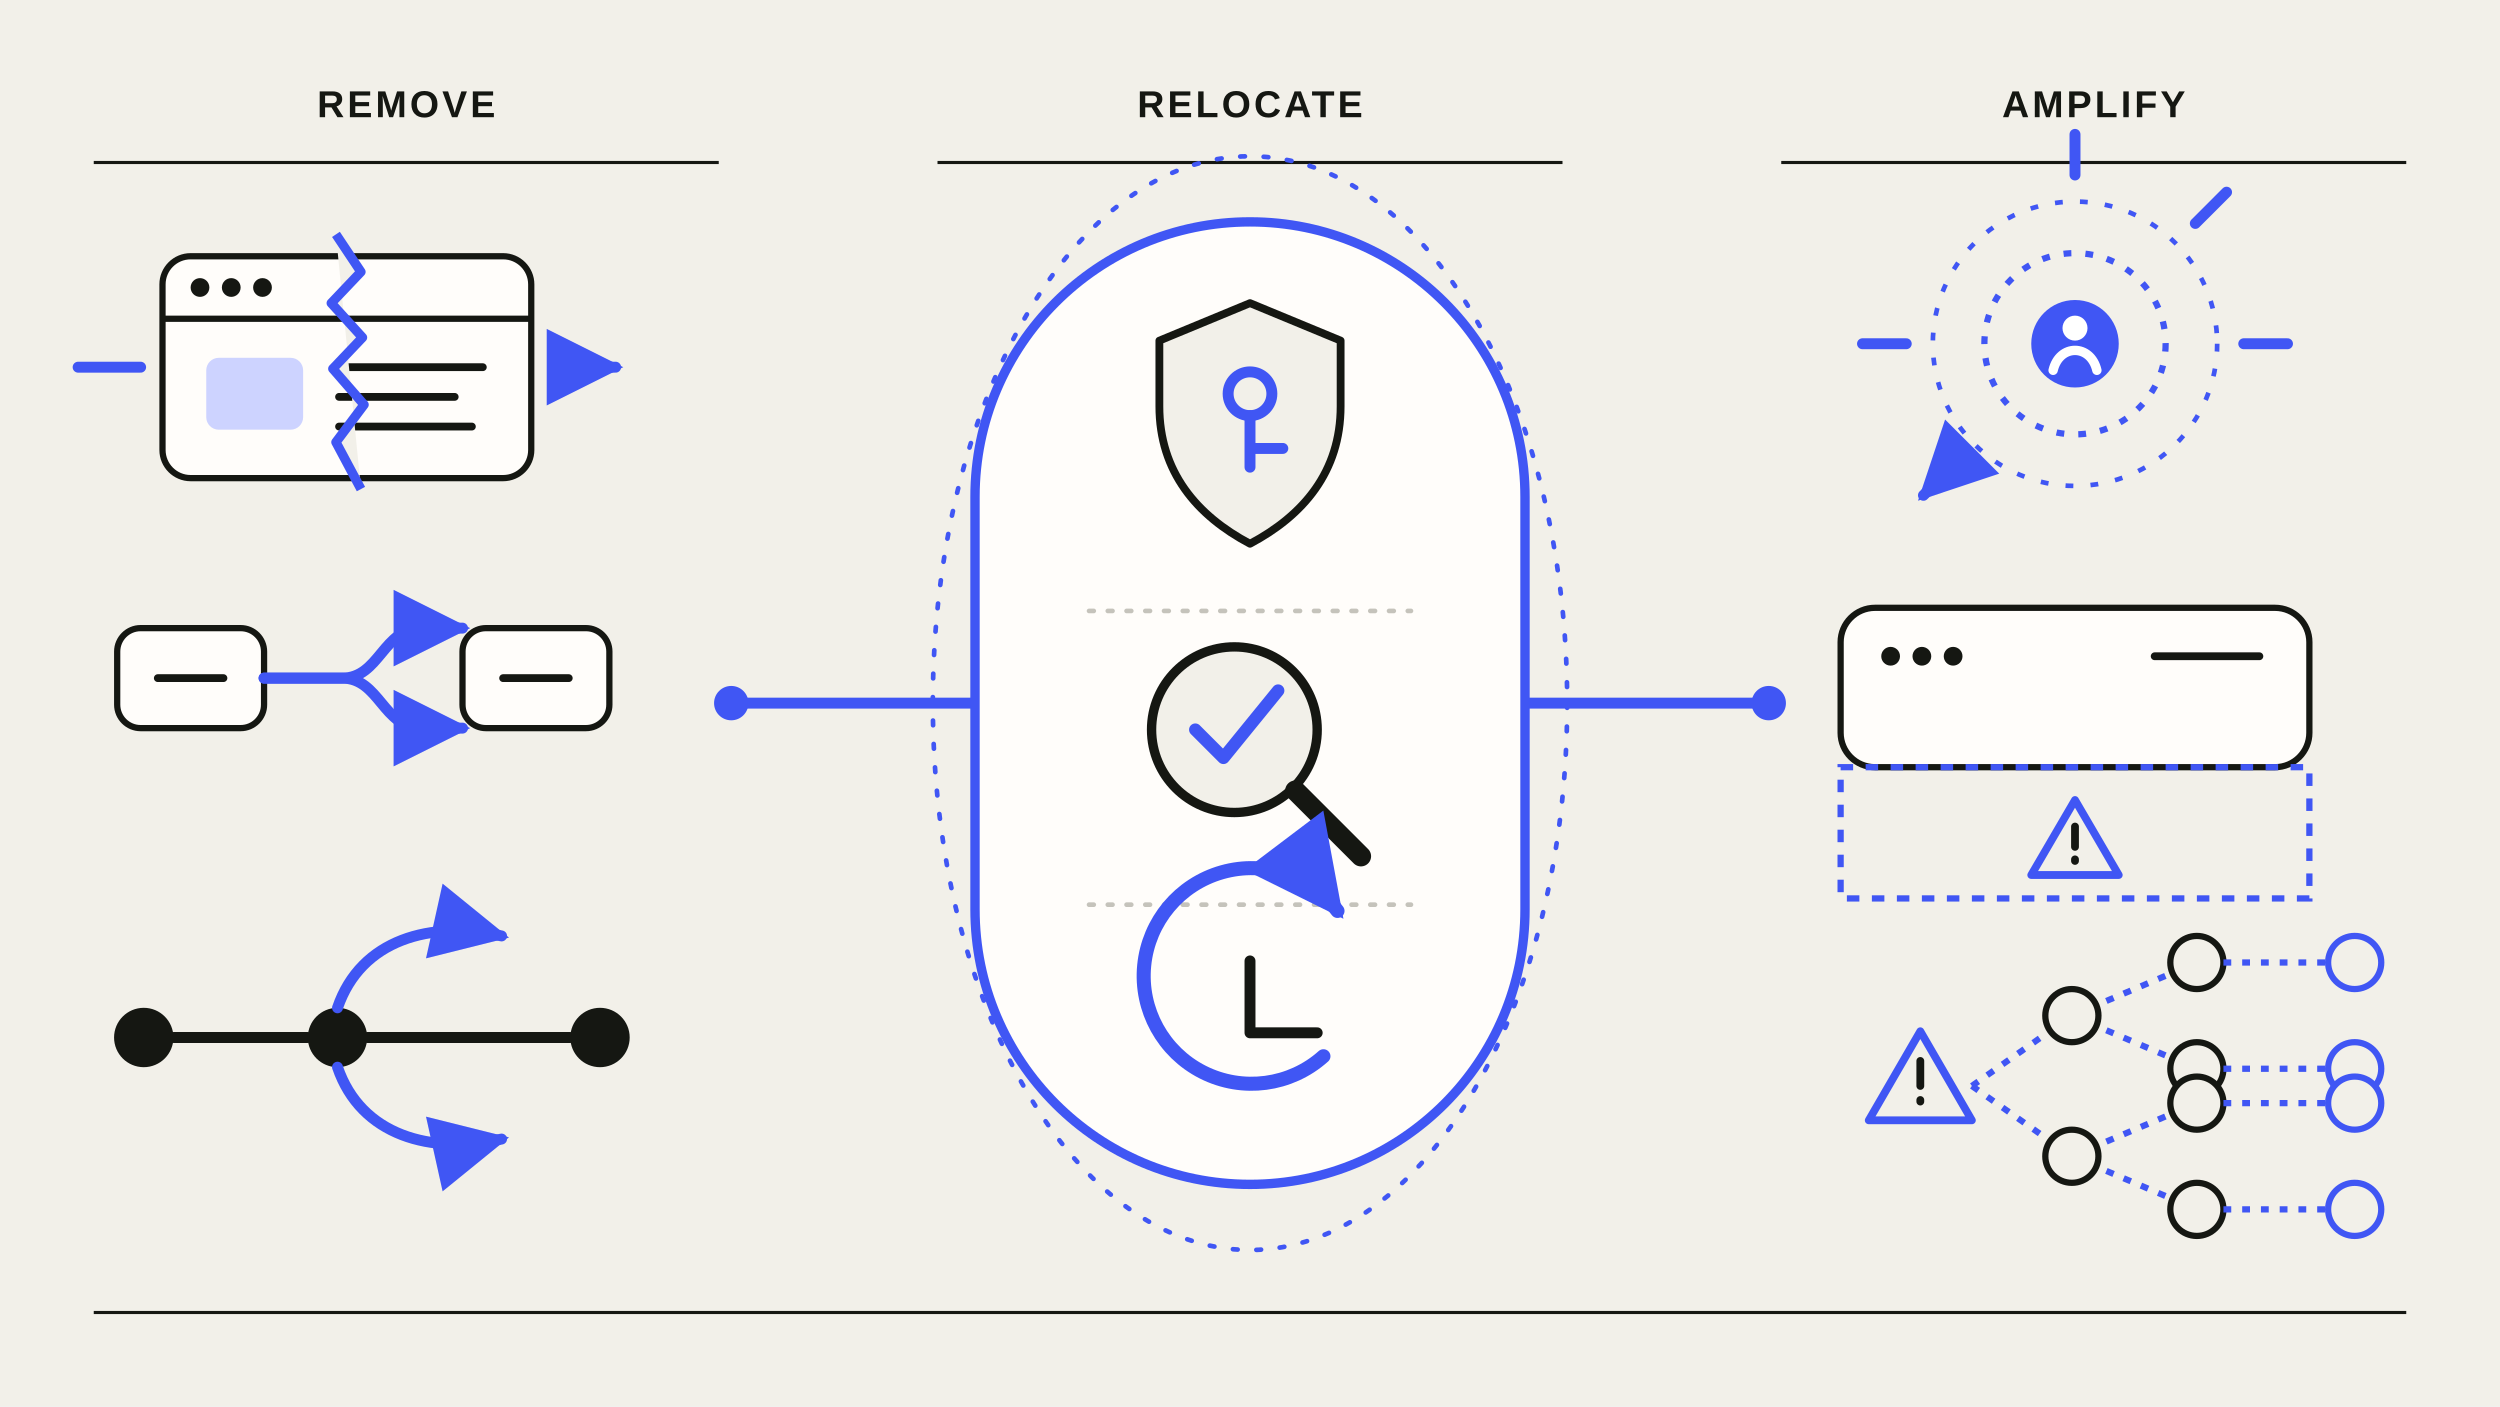
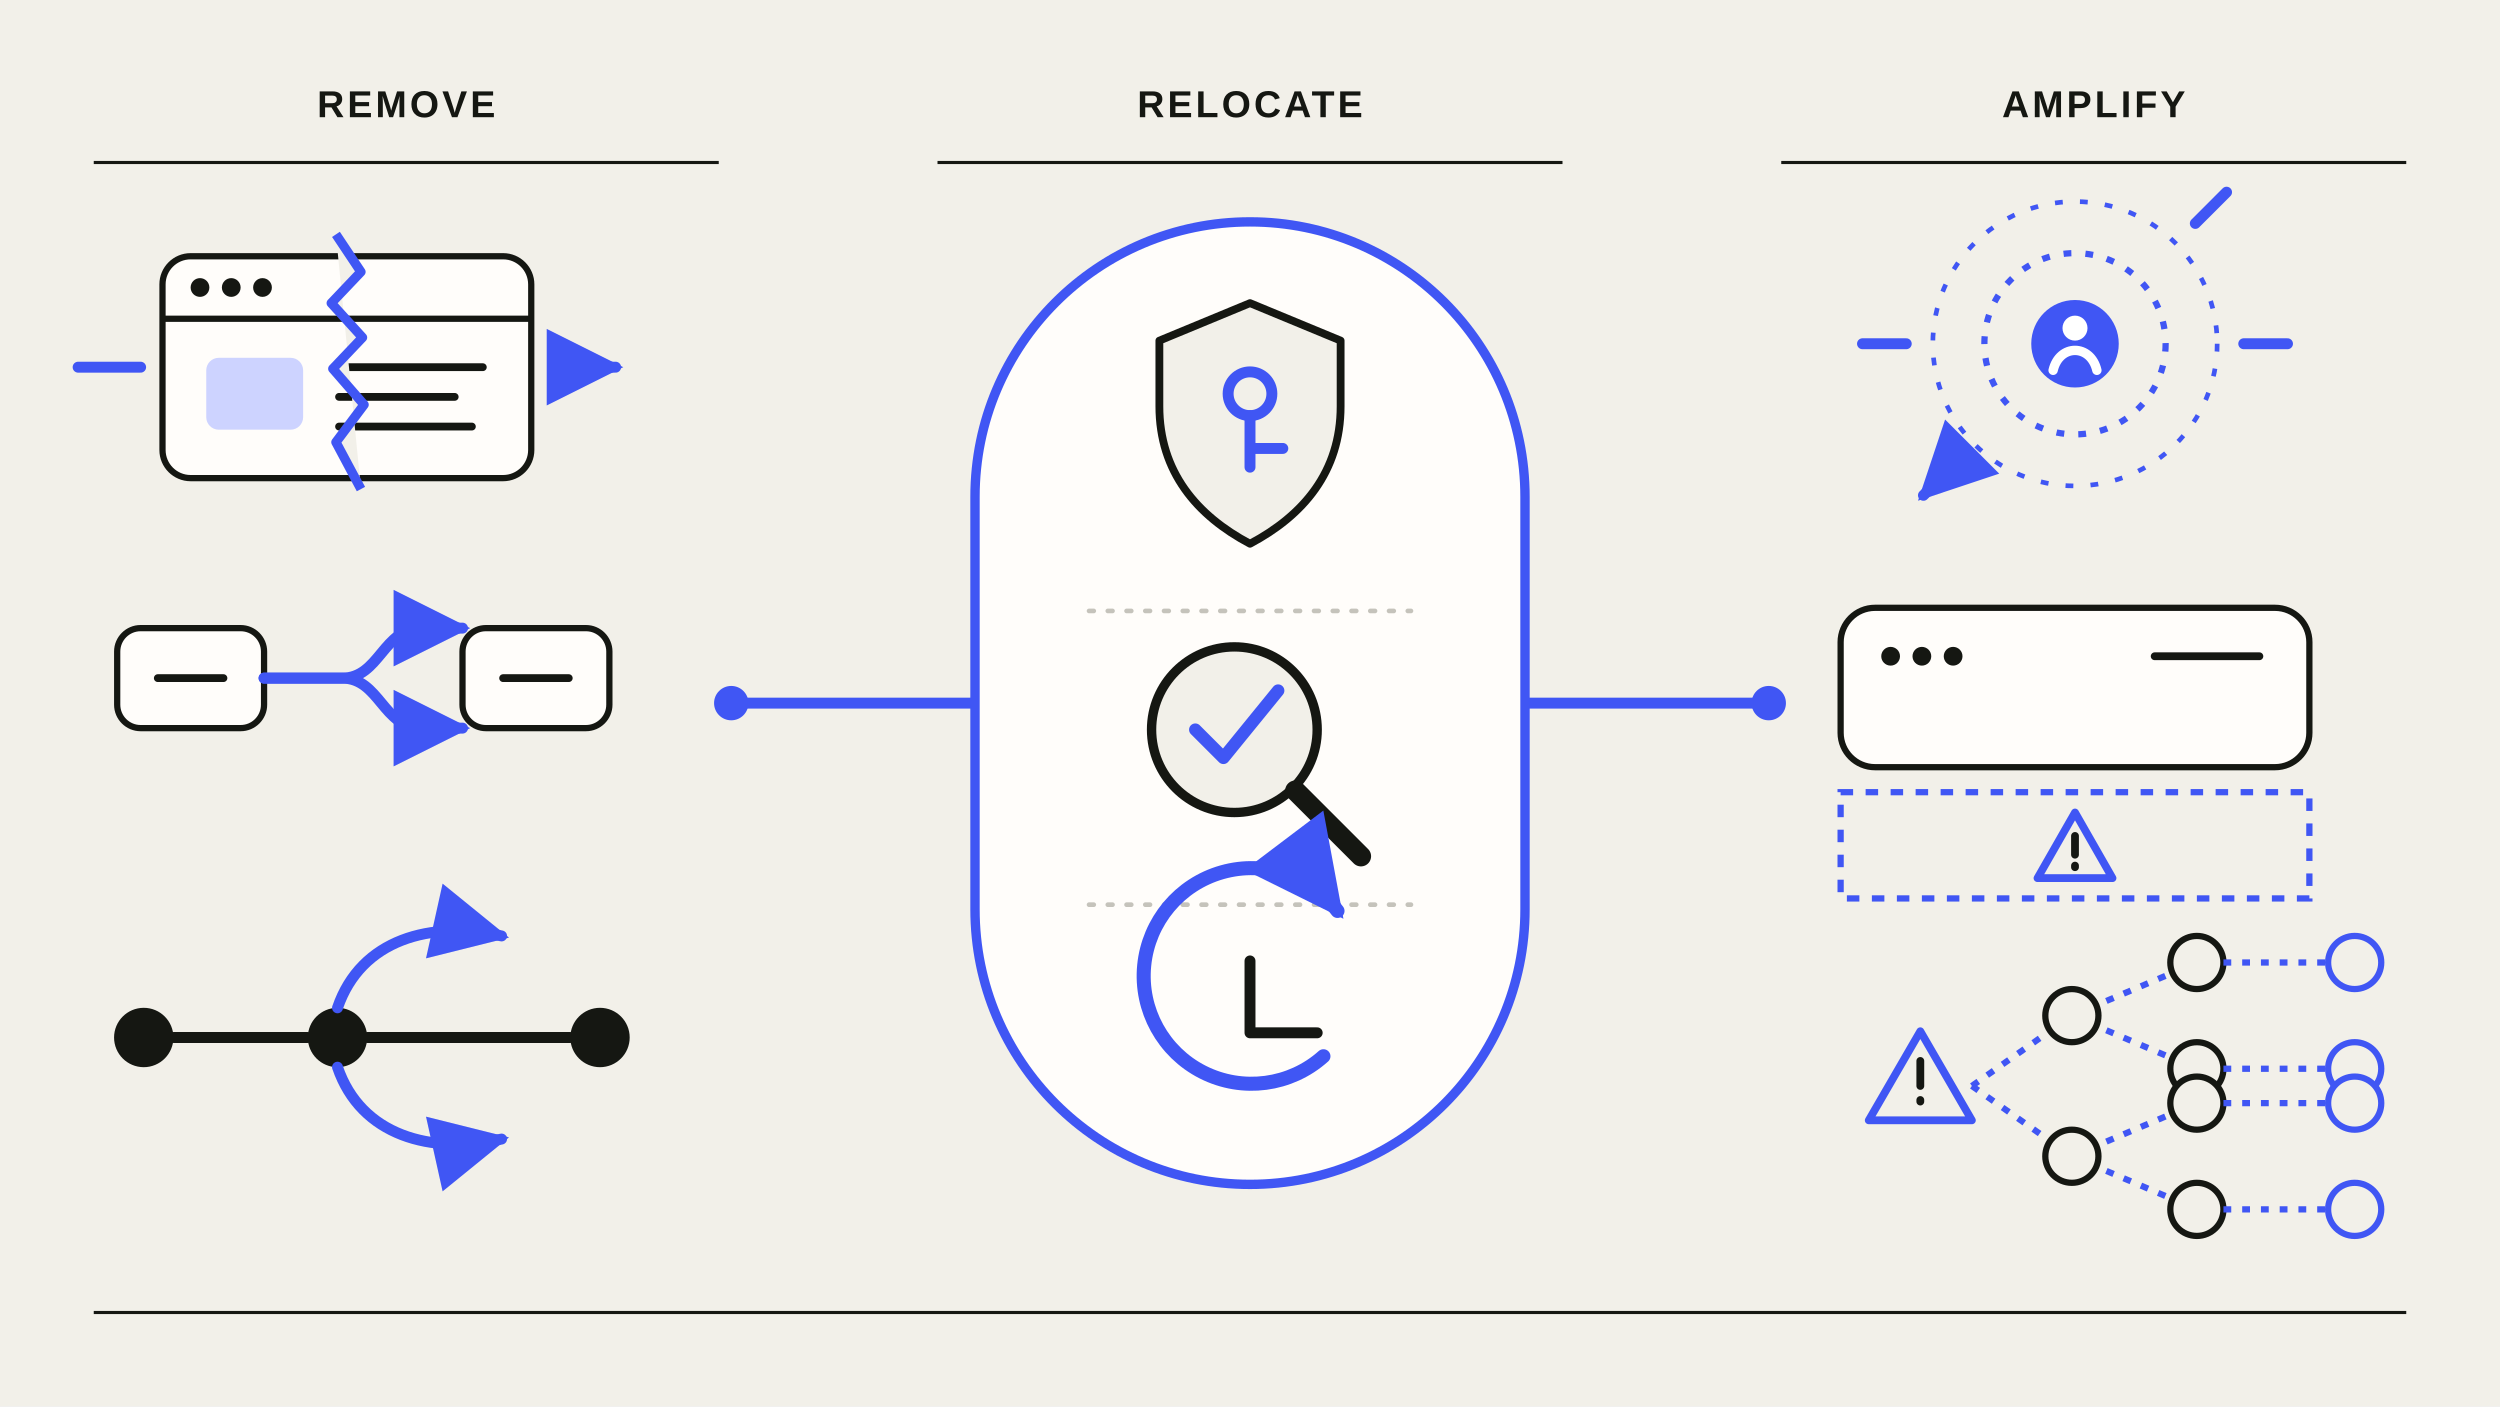
<svg xmlns="http://www.w3.org/2000/svg" viewBox="0 0 1600 900" role="img" aria-labelledby="title description">
  <defs>
    <marker id="arrow-blue" viewBox="0 0 10 10" refX="9" refY="5" markerWidth="7" markerHeight="7" orient="auto">
      <path d="M0 0 10 5 0 10Z" fill="#4056f4" />
    </marker>
    <style>
      text { font-family: "Helvetica Neue", Arial, sans-serif; }
      .heading { fill: #151712; font-size: 24px; font-weight: 820; letter-spacing: 2px; }
      .path { fill: none; stroke: #4056f4; stroke-linecap: round; stroke-linejoin: round; stroke-width: 7; }
      .ink { fill: none; stroke: #151712; stroke-linecap: round; stroke-linejoin: round; stroke-width: 5; }
    </style>
  </defs>
  <rect width="1600" height="900" fill="#f2f0e9" />
  <text class="heading" x="260" y="75" text-anchor="middle">REMOVE</text>
  <text class="heading" x="800" y="75" text-anchor="middle">RELOCATE</text>
  <text class="heading" x="1340" y="75" text-anchor="middle">AMPLIFY</text>
  <path d="M60 104H460M600 104H1000M1140 104H1540" stroke="#151712" stroke-width="2" />
  <path class="path" d="M468 450C550 450 565 450 624 450M976 450C1040 450 1056 450 1132 450" />
  <circle cx="468" cy="450" r="11" fill="#4056f4" />
  <circle cx="1132" cy="450" r="11" fill="#4056f4" />
  <g>
    <rect x="104" y="164" width="236" height="142" rx="18" fill="#fffdfa" stroke="#151712" stroke-width="4" />
    <path d="M104 204H340" stroke="#151712" stroke-width="4" />
    <circle cx="128" cy="184" r="6" fill="#151712" />
    <circle cx="148" cy="184" r="6" fill="#151712" />
    <circle cx="168" cy="184" r="6" fill="#151712" />
    <rect x="132" y="229" width="62" height="46" rx="8" fill="#cdd3ff" />
    <path d="M217 235H309M217 254H291M217 273H302" stroke="#151712" stroke-linecap="round" stroke-width="5" />
    <path d="m215 150 16 24-19 20 20 22-19 20 20 23-18 24 16 30" fill="#f2f0e9" stroke="#4056f4" stroke-linejoin="round" stroke-width="6" />
    <path class="path" d="M90 235H50M354 235H394" marker-end="url(#arrow-blue)" />
  </g>
  <g>
    <rect x="75" y="402" width="94" height="64" rx="15" fill="#fffdfa" stroke="#151712" stroke-width="4" />
    <rect x="296" y="402" width="94" height="64" rx="15" fill="#fffdfa" stroke="#151712" stroke-width="4" />
    <path class="path" d="M169 434H219C243 434 245 402 270 402H296" marker-end="url(#arrow-blue)" />
    <path class="path" d="M169 434H219C243 434 245 466 270 466H296" marker-end="url(#arrow-blue)" />
    <path d="M101 434H143M322 434H364" stroke="#151712" stroke-linecap="round" stroke-width="5" />
  </g>
  <g>
    <circle cx="92" cy="664" r="19" fill="#151712" />
    <circle cx="216" cy="664" r="19" fill="#151712" />
    <circle cx="384" cy="664" r="19" fill="#151712" />
    <path d="M111 664H197M235 664H365" stroke="#151712" stroke-linecap="round" stroke-width="7" />
    <path class="path" d="M216 645C231 601 276 589 321 599" marker-end="url(#arrow-blue)" />
    <path class="path" d="M216 683C231 727 276 739 321 729" marker-end="url(#arrow-blue)" />
  </g>
  <g>
    <rect x="624" y="142" width="352" height="616" rx="176" fill="#fffdfa" stroke="#4056f4" stroke-width="6" />
-     <ellipse cx="800" cy="450" rx="203" ry="350" fill="none" stroke="#4056f4" stroke-dasharray="3 12" stroke-linecap="round" stroke-width="3" />
    <path d="m800 194 58 24v42c0 42-24 70-58 88-34-18-58-46-58-88v-42Z" fill="#f2f0e9" stroke="#151712" stroke-linejoin="round" stroke-width="5" />
    <circle cx="800" cy="252" r="14" fill="none" stroke="#4056f4" stroke-width="7" />
    <path d="M800 266v33M800 287h21" stroke="#4056f4" stroke-linecap="round" stroke-width="7" />
    <path d="M697 391H903" stroke="#c5c3bb" stroke-dasharray="3 9" stroke-linecap="round" stroke-width="3" />
    <circle cx="790" cy="467" r="53" fill="#f2f0e9" stroke="#151712" stroke-width="6" />
    <path d="M829 506 871 548" stroke="#151712" stroke-linecap="round" stroke-width="13" />
    <path d="m765 467 18 18 35-43" fill="none" stroke="#4056f4" stroke-linecap="round" stroke-linejoin="round" stroke-width="8" />
    <path d="M697 579H903" stroke="#c5c3bb" stroke-dasharray="3 9" stroke-linecap="round" stroke-width="3" />
    <path d="M847 676a69 69 0 1 1 9-93" fill="none" marker-end="url(#arrow-blue)" stroke="#4056f4" stroke-linecap="round" stroke-width="9" />
    <path d="M800 615v46h43" fill="none" stroke="#151712" stroke-linecap="round" stroke-linejoin="round" stroke-width="7" />
  </g>
  <g>
    <circle cx="1328" cy="220" r="28" fill="#4056f4" />
    <circle cx="1328" cy="210" r="8" fill="#fff" />
    <path d="M1314 237c4-17 24-17 28 0" fill="none" stroke="#fff" stroke-linecap="round" stroke-width="6" />
    <circle cx="1328" cy="220" r="58" fill="none" stroke="#4056f4" stroke-dasharray="5 9" stroke-width="4" />
    <circle cx="1328" cy="220" r="91" fill="none" stroke="#4056f4" stroke-dasharray="5 11" stroke-width="3" />
-     <path class="path" d="M1328 112V86M1436 220h28M1220 220h-28M1405 143l20-20M1251 297l-20 20" marker-end="url(#arrow-blue)" />
+     <path class="path" d="M1436 220h28M1220 220h-28M1405 143l20-20M1251 297l-20 20" marker-end="url(#arrow-blue)" />
  </g>
  <g>
    <rect x="1178" y="389" width="300" height="102" rx="22" fill="#fffdfa" stroke="#151712" stroke-width="4" />
    <circle cx="1210" cy="420" r="6" fill="#151712" />
    <circle cx="1230" cy="420" r="6" fill="#151712" />
    <circle cx="1250" cy="420" r="6" fill="#151712" />
    <path d="M1379 420H1446" stroke="#151712" stroke-linecap="round" stroke-width="5" />
-     <rect x="1178" y="491" width="300" height="84" rx="0" fill="none" stroke="#4056f4" stroke-dasharray="8 8" stroke-width="4" />
-     <path d="m1328 512 28 48h-56Z" fill="#f2f0e9" stroke="#4056f4" stroke-linejoin="round" stroke-width="5" />
-     <path d="M1328 529v13m0 8v1" stroke="#151712" stroke-linecap="round" stroke-width="5" />
+     <rect x="1178" y="507" width="300" height="68" rx="0" fill="none" stroke="#4056f4" stroke-dasharray="8 8" stroke-width="4" />
+     <path d="m1328 520 24 42h-48Z" fill="#f2f0e9" stroke="#4056f4" stroke-linejoin="round" stroke-width="5" />
+     <path d="M1328 535v12m0 7v1" stroke="#151712" stroke-linecap="round" stroke-width="5" />
  </g>
  <g>
    <path d="m1196 717 33-57 33 57Z" fill="#f2f0e9" stroke="#4056f4" stroke-linejoin="round" stroke-width="5" />
    <path d="M1229 679v16m0 9v1" stroke="#151712" stroke-linecap="round" stroke-width="5" />
    <path d="M1262 695 1326 650M1262 695l64 45M1326 650l80-34M1326 650l80 34M1326 740l80-34M1326 740l80 34" fill="none" stroke="#4056f4" stroke-dasharray="5 7" stroke-width="4" />
    <g fill="#f2f0e9" stroke="#151712" stroke-width="4">
      <circle cx="1326" cy="650" r="17" />
      <circle cx="1326" cy="740" r="17" />
      <circle cx="1406" cy="616" r="17" />
      <circle cx="1406" cy="684" r="17" />
      <circle cx="1406" cy="706" r="17" />
      <circle cx="1406" cy="774" r="17" />
    </g>
    <path d="M1423 616H1490M1423 684H1490M1423 706H1490M1423 774H1490" stroke="#4056f4" stroke-dasharray="5 7" stroke-width="4" />
    <g fill="#f2f0e9" stroke="#4056f4" stroke-width="4">
      <circle cx="1507" cy="616" r="17" />
      <circle cx="1507" cy="684" r="17" />
      <circle cx="1507" cy="706" r="17" />
      <circle cx="1507" cy="774" r="17" />
    </g>
  </g>
  <path d="M60 840H1540" stroke="#151712" stroke-width="2" />
</svg>
